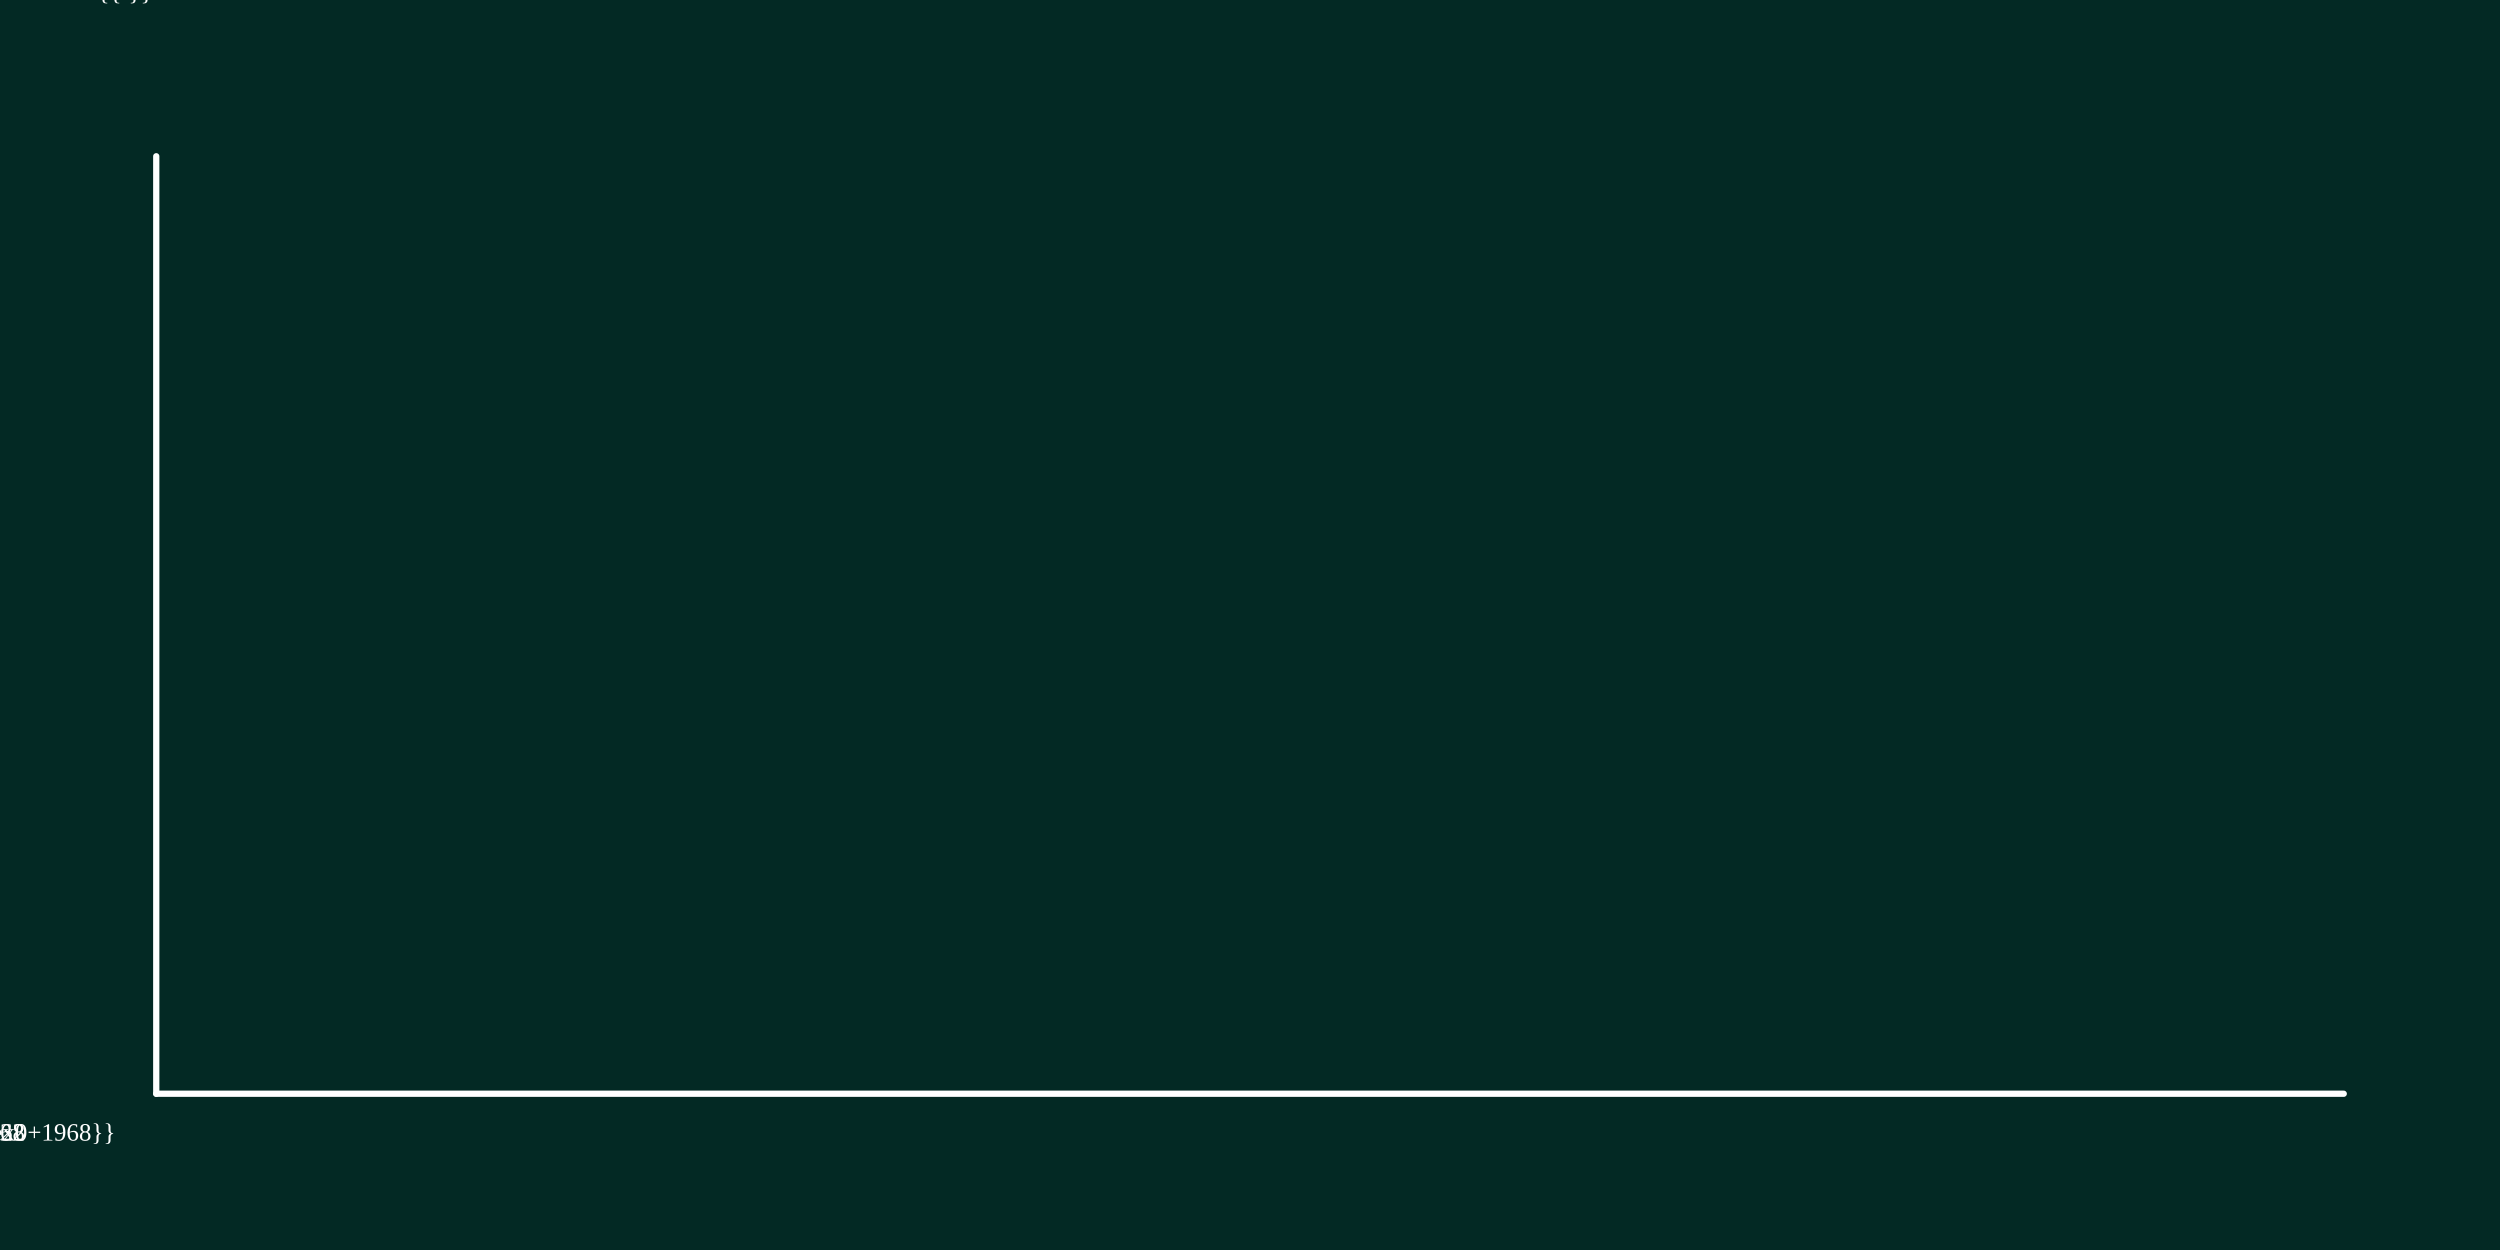
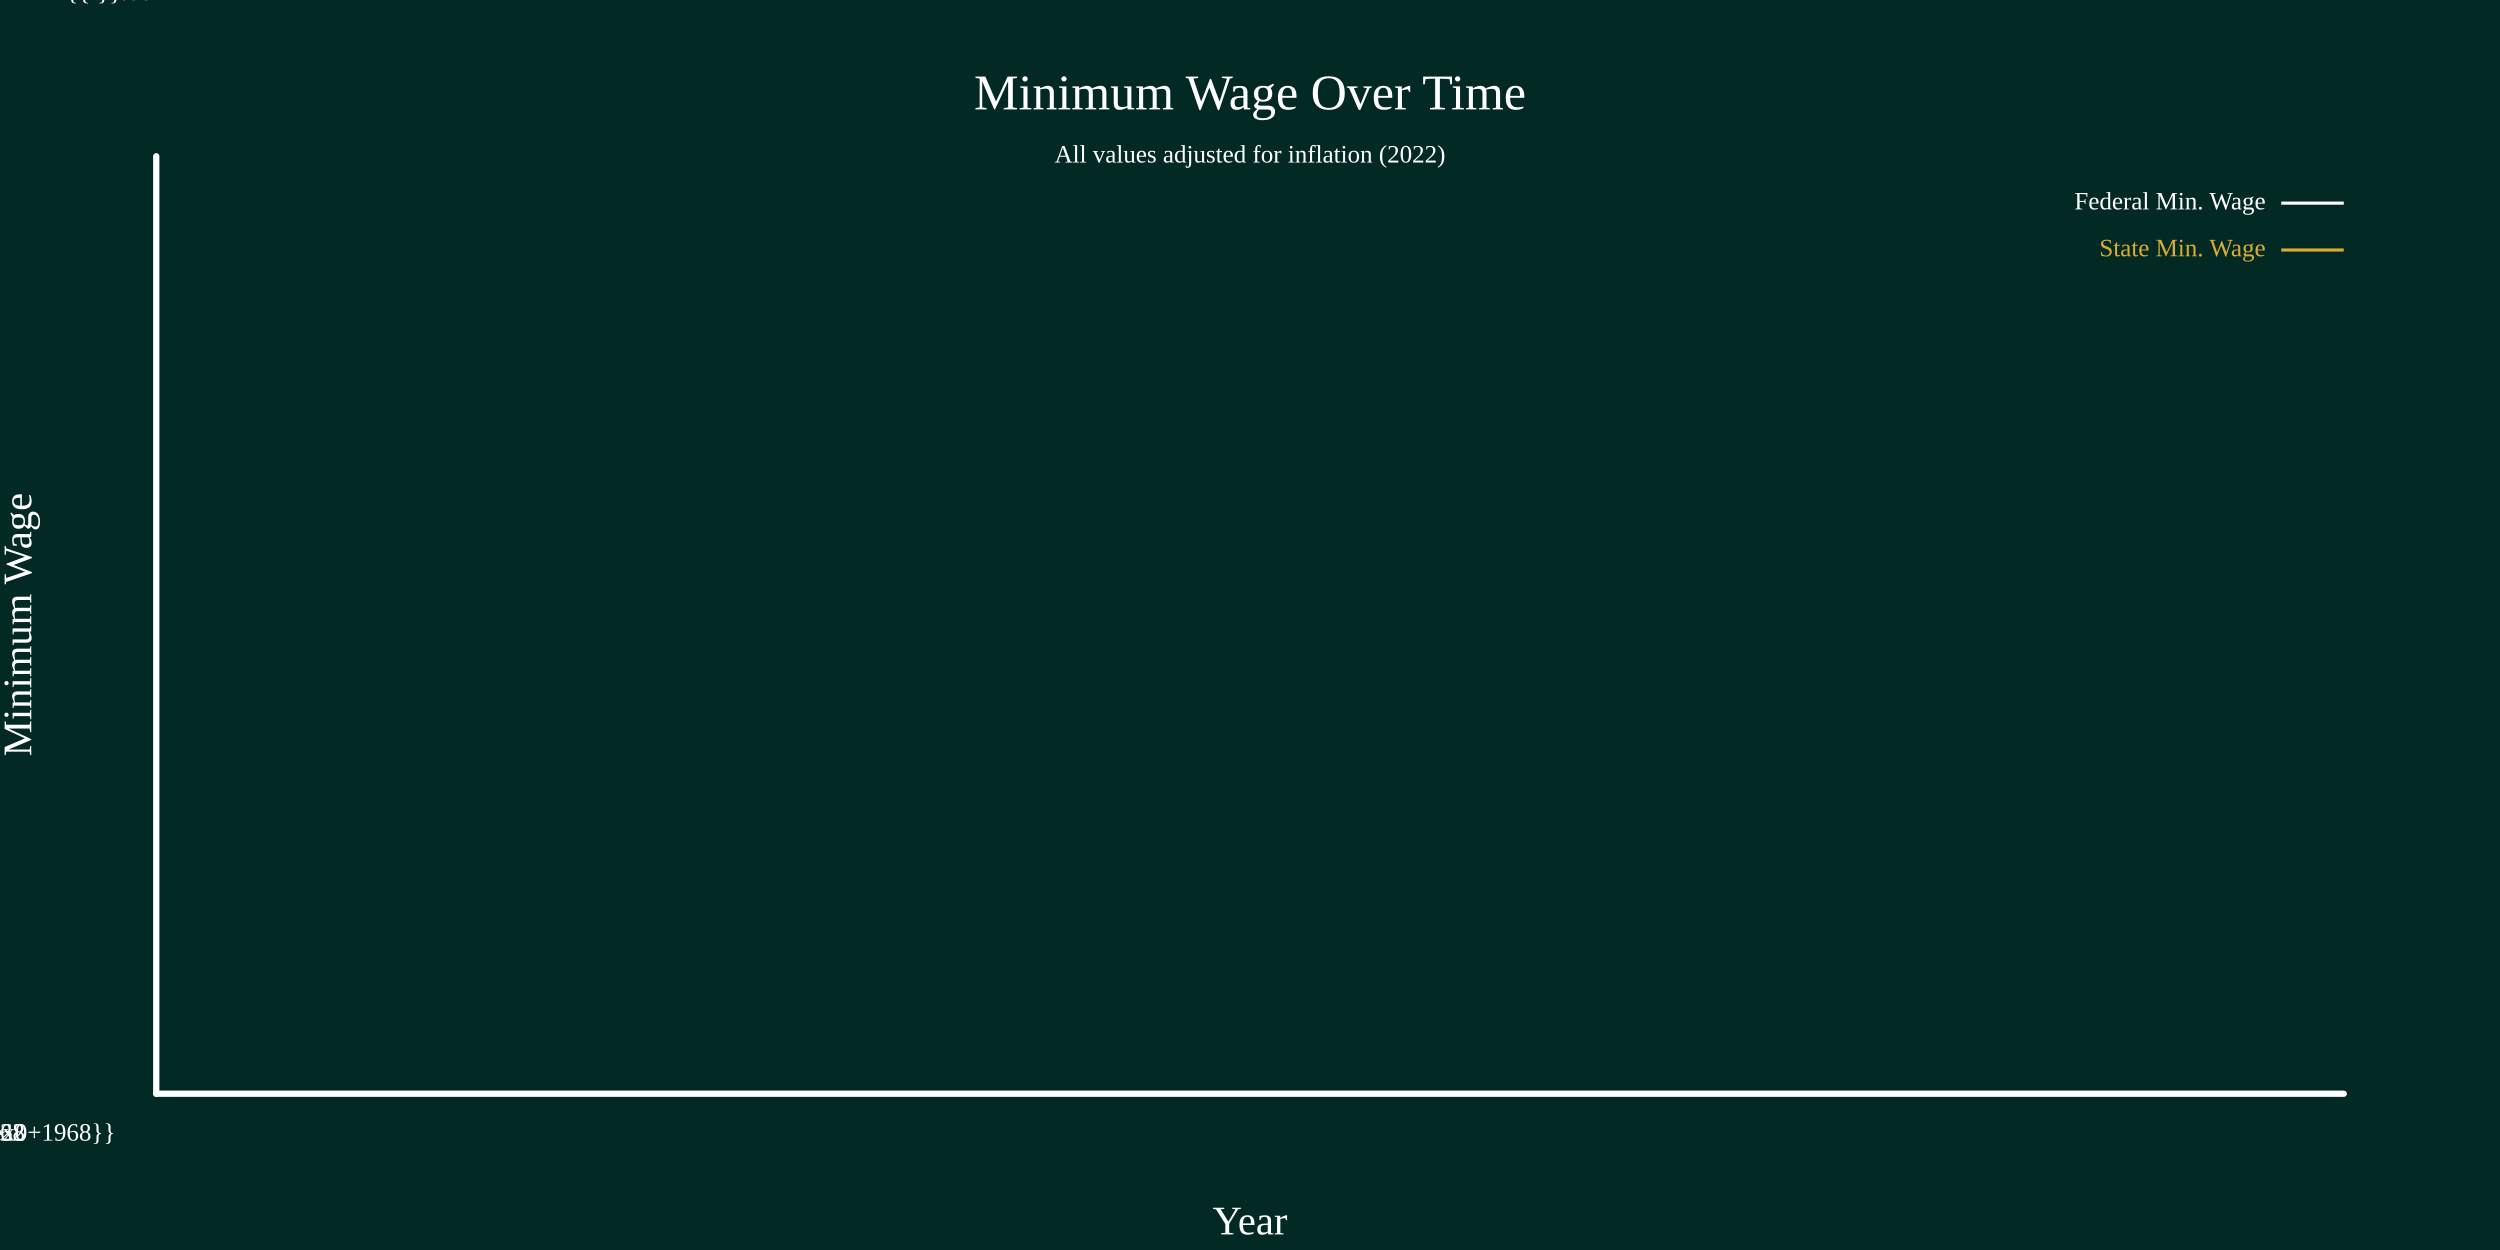
<svg xmlns="http://www.w3.org/2000/svg" viewBox="0 0 800 400" width="800" height="400">
  <rect width="800" height="400" fill="#032924" />
  <line class="axis" x1="50" y1="50" x2="50" y2="350" stroke-linecap="round" stroke-width="2px" stroke="#ffffff" />
-   <line class="axis" x1="50" y1="350" x2="750" y2="350" stroke-linecap="round" stroke-width="2px" stroke="#ffffff" /> 
+   <line class="axis" x1="50" y1="350" x2="750" y2="350" stroke-linecap="round" stroke-width="2px" stroke="#ffffff" />
+   <text x="400" y="35" font-size="16px" text-align="center" text-anchor="middle" stroke-width="0px" fill="#ffffff">Minimum Wage Over Time</text>
+   <text x="400" y="52" font-size="8px" text-align="center" text-anchor="middle" stroke-width="0px" fill="#ffffff">All values adjusted for inflation (2022)</text>


    {% for i in range(0,17,4) %}
-     <text x="40" y="{{50+300/16*(16-i)+4}}" font-size="8px" text-align="center" text-anchor="middle" stroke-width="0px" fill="#ffffff">{{i}}</text>
+     <text x="35" y="{{50+300/16*(16-i)+4}}" font-size="8px" text-align="center" text-anchor="middle" stroke-width="0px" fill="#ffffff">{{i}}.00</text>
    {% endfor %}

    {% for pt in ptsState %}
        <line x1="{{50+(700/110)+(loop.index0*700/55)}}" y1="{{50+(300/18)*(18-pt[0])}}" x2="{{50+(700/110)+((loop.index0+1)*700/55)}}" y2="{{50+(300/18)*(18-pt[1])}}" stroke="#dbac34" stroke-width="2px" />
        {% if (loop.index0-2)%10==0 %}
            <text x="{{50+(700/110)+(loop.index0*700/55)}}" y="365" font-size="8px" text-align="center" stroke-width="0px" fill="#ffffff" text-anchor="middle">{{loop.index0+1968}}</text>
        {% endif %}
    {% endfor %}
    <text x="{{50+(700/110)+(0*700/55)}}" y="365" font-size="8px" text-align="center" stroke-width="0px" fill="#ffffff" text-anchor="middle">1968</text>
  <text x="{{50+(700/110)+(54*700/55)}}" y="365" font-size="8px" text-align="center" stroke-width="0px" fill="#ffffff" text-anchor="middle">2022</text>

    {% for pt in ptsUS %}
        <line x1="{{50+(700/110)+(loop.index0*700/55)}}" y1="{{50+(300/18)*(18-pt[0])}}" x2="{{50+(700/110)+((loop.index0+1)*700/55)}}" y2="{{50+(300/18)*(18-pt[1])}}" stroke="#ffffff" />

    {% endfor %}

+     <line x1="730" y1="65" x2="750" y2="65" stroke-width="1px" stroke="#ffffff" />
+   <text x="725" y="67" font-size="8px" stroke-width="0px" fill="#ffffff" text-anchor="end">Federal Min. Wage</text>
+   <line x1="730" y1="80" x2="750" y2="80" stroke-width="1px" stroke="#dbac34" />
+   <text x="725" y="82" font-size="8px" stroke-width="0px" fill="#dbac34" text-anchor="end">State Min. Wage</text>
+   <text x="400" y="395" font-size="13px" text-align="center" stroke-width="0px" fill="#ffffff" text-anchor="middle">Year</text>
+   <text x="48" y="220" transform="rotate(-90, 40, 250)" fill="#ffffff" font-size="13px">Minimum Wage</text>
</svg>
